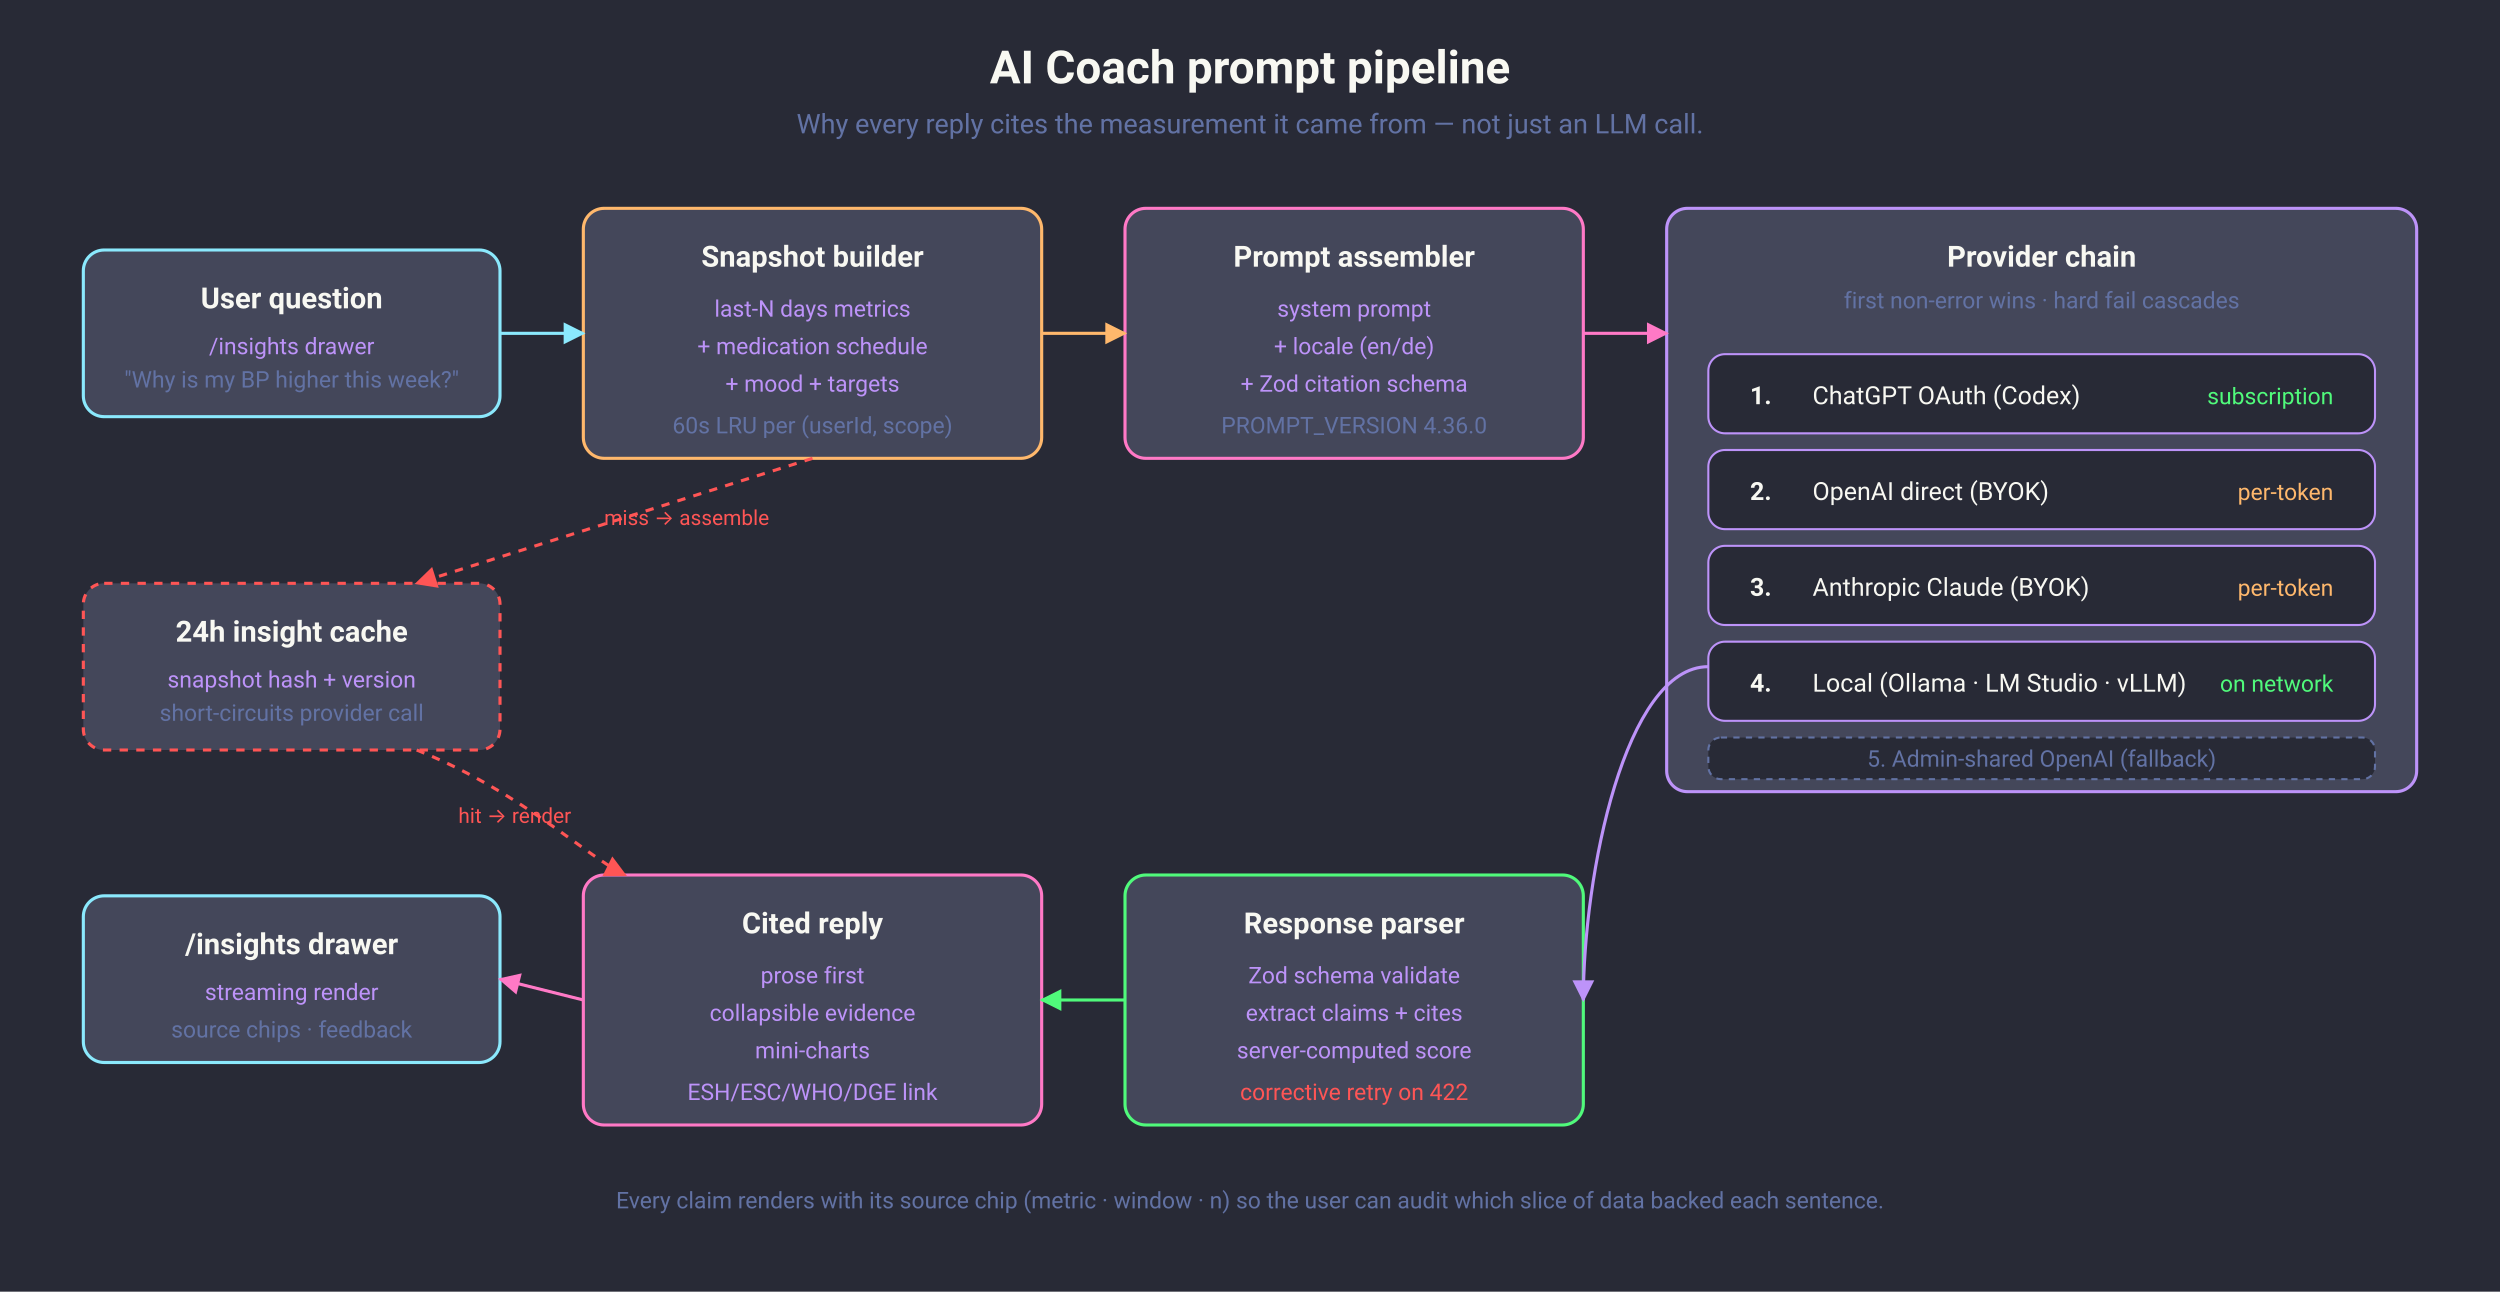
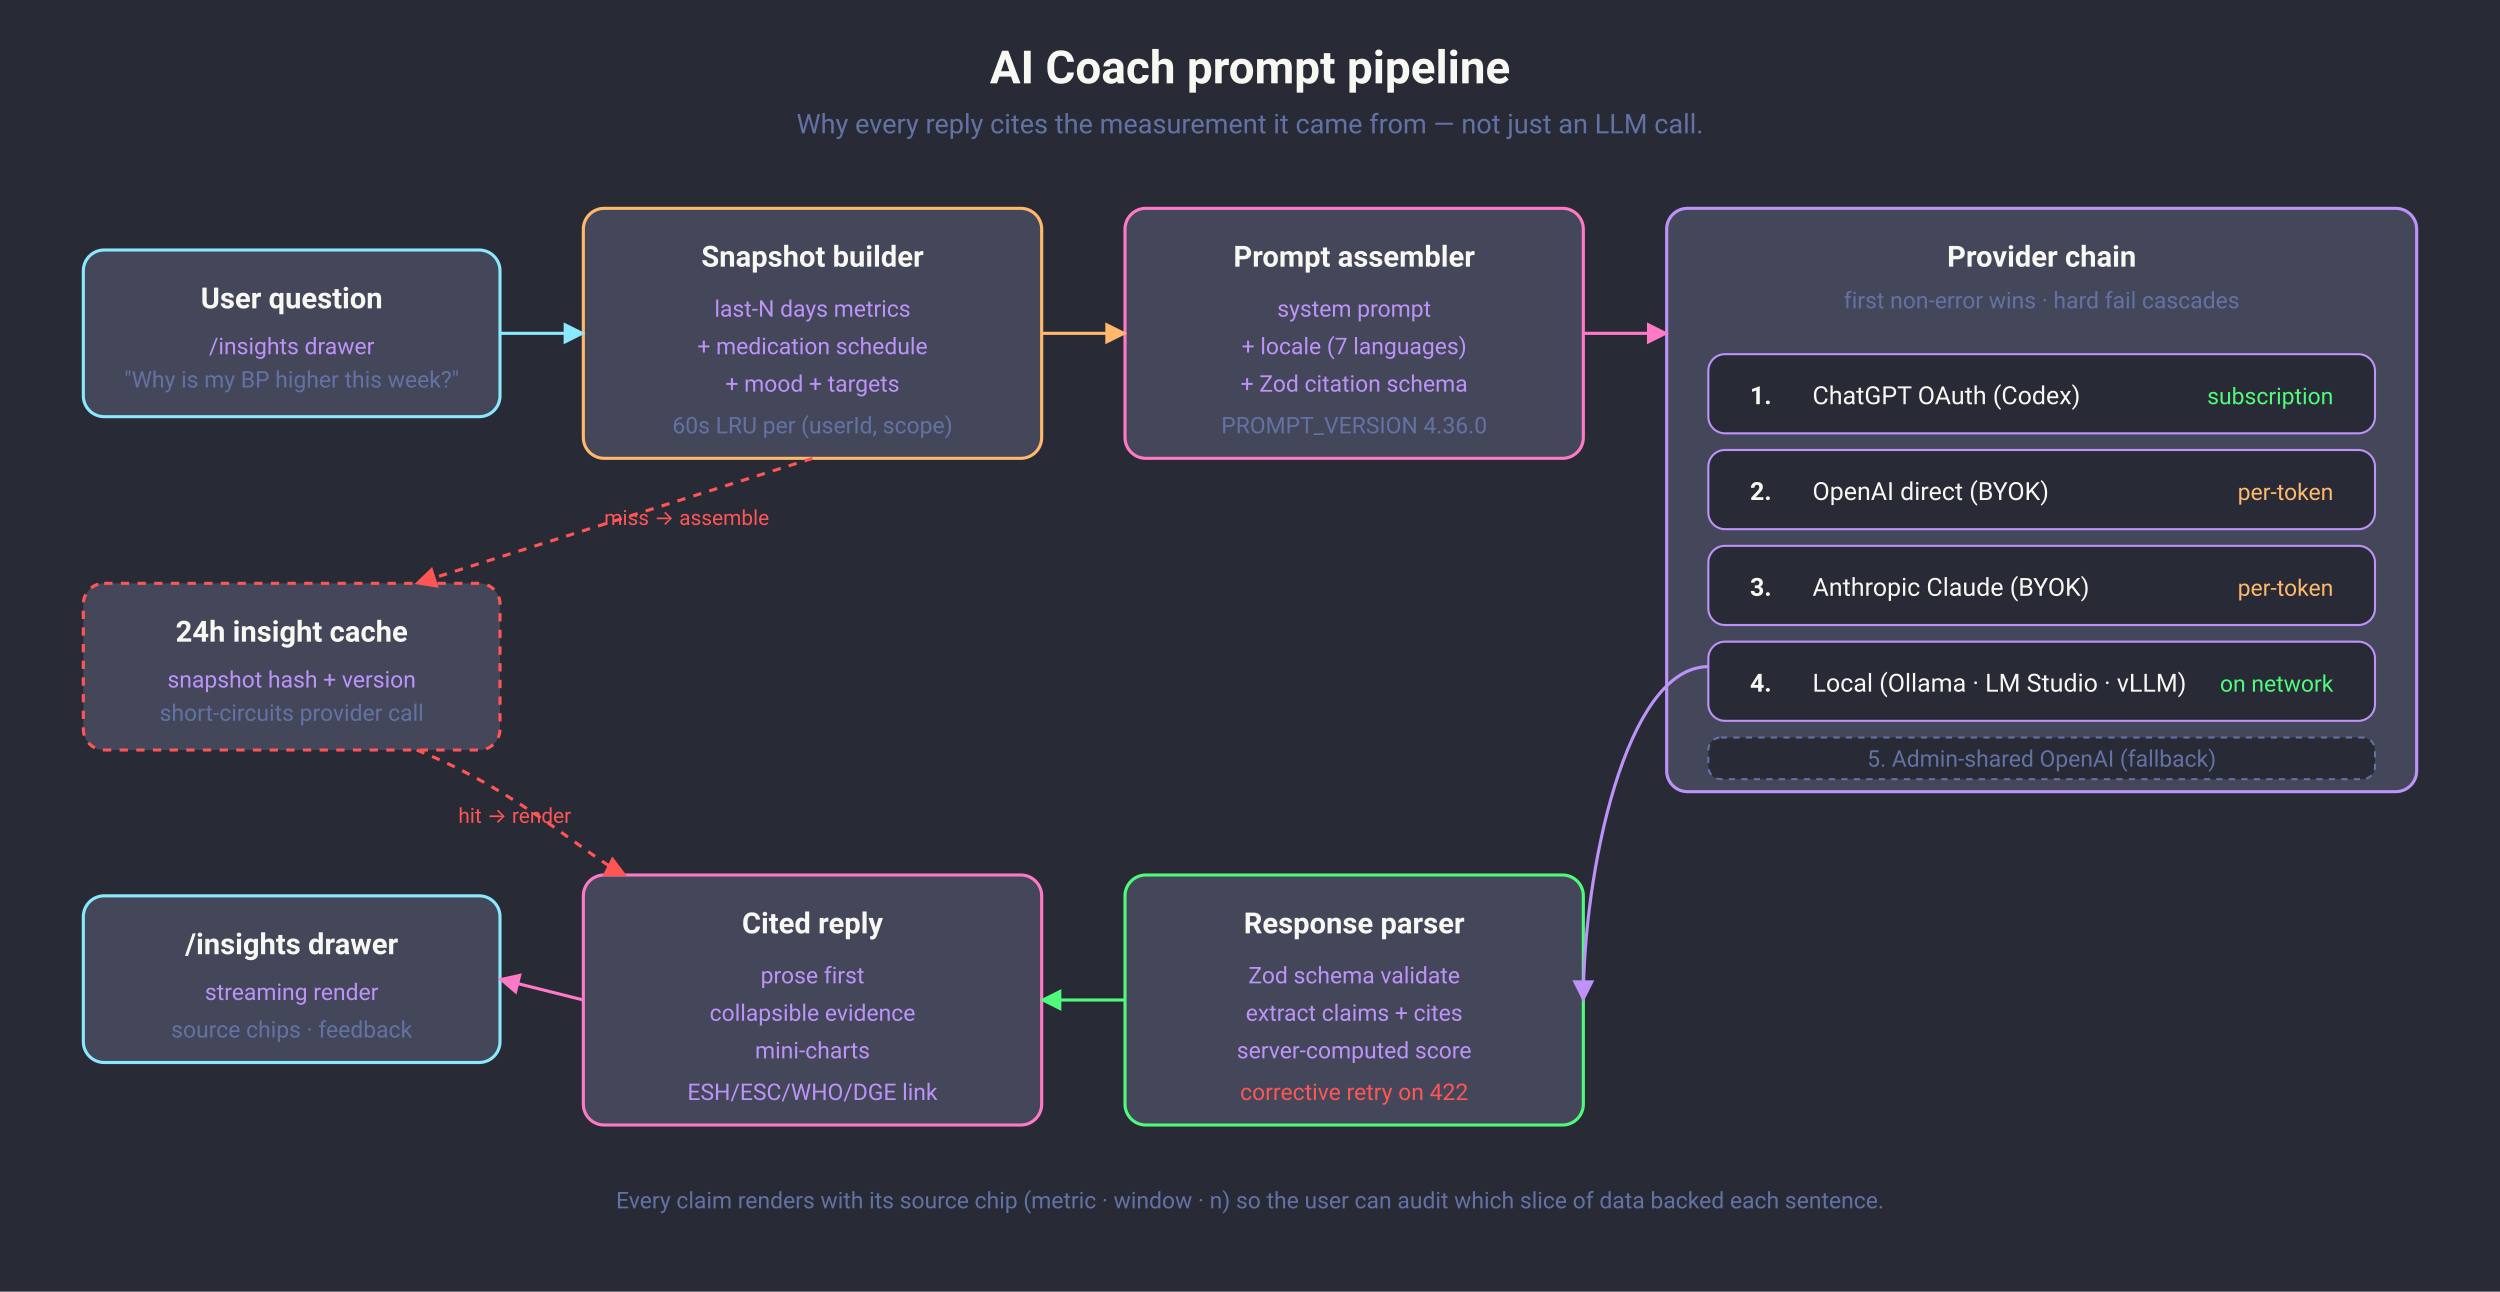
<svg xmlns="http://www.w3.org/2000/svg" viewBox="0 0 1200 620" font-family="ui-sans-serif, -apple-system, Segoe UI, Roboto, sans-serif" role="img" aria-labelledby="title desc">
  <rect x="0" y="0" width="1200" height="620" fill="#282a36" />
  <text x="600" y="40" fill="#f8f8f2" font-size="22" font-weight="700" text-anchor="middle">AI Coach prompt pipeline</text>
  <text x="600" y="64" fill="#6272a4" font-size="13" text-anchor="middle">Why every reply cites the measurement it came from — not just an LLM call.</text>
  <g>
    <rect x="40" y="120" width="200" height="80" rx="10" fill="#44475a" stroke="#8be9fd" stroke-width="1.5" />
    <text x="140" y="148" text-anchor="middle" fill="#f8f8f2" font-size="14" font-weight="600">User question</text>
    <text x="140" y="170" text-anchor="middle" fill="#bd93f9" font-size="11">/insights drawer</text>
    <text x="140" y="186" text-anchor="middle" fill="#6272a4" font-size="11">"Why is my BP higher this week?"</text>
  </g>
  <g>
    <rect x="280" y="100" width="220" height="120" rx="10" fill="#44475a" stroke="#ffb86c" stroke-width="1.5" />
    <text x="390" y="128" text-anchor="middle" fill="#f8f8f2" font-size="14" font-weight="600">Snapshot builder</text>
    <text x="390" y="152" text-anchor="middle" fill="#bd93f9" font-size="11">last-N days metrics</text>
    <text x="390" y="170" text-anchor="middle" fill="#bd93f9" font-size="11">+ medication schedule</text>
    <text x="390" y="188" text-anchor="middle" fill="#bd93f9" font-size="11">+ mood + targets</text>
    <text x="390" y="208" text-anchor="middle" fill="#6272a4" font-size="11">60s LRU per (userId, scope)</text>
  </g>
  <g>
    <rect x="540" y="100" width="220" height="120" rx="10" fill="#44475a" stroke="#ff79c6" stroke-width="1.5" />
    <text x="650" y="128" text-anchor="middle" fill="#f8f8f2" font-size="14" font-weight="600">Prompt assembler</text>
    <text x="650" y="152" text-anchor="middle" fill="#bd93f9" font-size="11">system prompt</text>
-     <text x="650" y="170" text-anchor="middle" fill="#bd93f9" font-size="11">+ locale (en/de)</text>
+     <text x="650" y="170" text-anchor="middle" fill="#bd93f9" font-size="11">+ locale (7 languages)</text>
    <text x="650" y="188" text-anchor="middle" fill="#bd93f9" font-size="11">+ Zod citation schema</text>
    <text x="650" y="208" text-anchor="middle" fill="#6272a4" font-size="11">PROMPT_VERSION 4.36.0</text>
  </g>
  <g>
    <rect x="800" y="100" width="360" height="280" rx="10" fill="#44475a" stroke="#bd93f9" stroke-width="1.5" />
    <text x="980" y="128" text-anchor="middle" fill="#f8f8f2" font-size="14" font-weight="600">Provider chain</text>
    <text x="980" y="148" text-anchor="middle" fill="#6272a4" font-size="11">first non-error wins · hard fail cascades</text>
    <g font-size="12" fill="#f8f8f2">
      <rect x="820" y="170" width="320" height="38" rx="8" fill="#282a36" stroke="#bd93f9" stroke-width="1" />
      <text x="840" y="194" font-weight="600">1.</text>
      <text x="870" y="194">ChatGPT OAuth (Codex)</text>
      <text x="1120" y="194" text-anchor="end" fill="#50fa7b" font-size="11">subscription</text>
      <rect x="820" y="216" width="320" height="38" rx="8" fill="#282a36" stroke="#bd93f9" stroke-width="1" />
      <text x="840" y="240" font-weight="600">2.</text>
      <text x="870" y="240">OpenAI direct (BYOK)</text>
      <text x="1120" y="240" text-anchor="end" fill="#ffb86c" font-size="11">per-token</text>
      <rect x="820" y="262" width="320" height="38" rx="8" fill="#282a36" stroke="#bd93f9" stroke-width="1" />
      <text x="840" y="286" font-weight="600">3.</text>
      <text x="870" y="286">Anthropic Claude (BYOK)</text>
      <text x="1120" y="286" text-anchor="end" fill="#ffb86c" font-size="11">per-token</text>
      <rect x="820" y="308" width="320" height="38" rx="8" fill="#282a36" stroke="#bd93f9" stroke-width="1" />
      <text x="840" y="332" font-weight="600">4.</text>
      <text x="870" y="332">Local (Ollama · LM Studio · vLLM)</text>
      <text x="1120" y="332" text-anchor="end" fill="#50fa7b" font-size="11">on network</text>
      <rect x="820" y="354" width="320" height="20" rx="6" fill="#282a36" stroke="#6272a4" stroke-width="1" stroke-dasharray="3 3" />
      <text x="980" y="368" text-anchor="middle" fill="#6272a4" font-size="11">5. Admin-shared OpenAI (fallback)</text>
    </g>
  </g>
  <g>
    <rect x="540" y="420" width="220" height="120" rx="10" fill="#44475a" stroke="#50fa7b" stroke-width="1.5" />
    <text x="650" y="448" text-anchor="middle" fill="#f8f8f2" font-size="14" font-weight="600">Response parser</text>
    <text x="650" y="472" text-anchor="middle" fill="#bd93f9" font-size="11">Zod schema validate</text>
    <text x="650" y="490" text-anchor="middle" fill="#bd93f9" font-size="11">extract claims + cites</text>
    <text x="650" y="508" text-anchor="middle" fill="#bd93f9" font-size="11">server-computed score</text>
    <text x="650" y="528" text-anchor="middle" fill="#ff5555" font-size="11">corrective retry on 422</text>
  </g>
  <g>
    <rect x="280" y="420" width="220" height="120" rx="10" fill="#44475a" stroke="#ff79c6" stroke-width="1.5" />
    <text x="390" y="448" text-anchor="middle" fill="#f8f8f2" font-size="14" font-weight="600">Cited reply</text>
    <text x="390" y="472" text-anchor="middle" fill="#bd93f9" font-size="11">prose first</text>
    <text x="390" y="490" text-anchor="middle" fill="#bd93f9" font-size="11">collapsible evidence</text>
    <text x="390" y="508" text-anchor="middle" fill="#bd93f9" font-size="11">mini-charts</text>
    <text x="390" y="528" text-anchor="middle" fill="#bd93f9" font-size="11">ESH/ESC/WHO/DGE link</text>
  </g>
  <g>
    <rect x="40" y="430" width="200" height="80" rx="10" fill="#44475a" stroke="#8be9fd" stroke-width="1.5" />
    <text x="140" y="458" text-anchor="middle" fill="#f8f8f2" font-size="14" font-weight="600">/insights drawer</text>
    <text x="140" y="480" text-anchor="middle" fill="#bd93f9" font-size="11">streaming render</text>
    <text x="140" y="498" text-anchor="middle" fill="#6272a4" font-size="11">source chips · feedback</text>
  </g>
  <g>
    <rect x="40" y="280" width="200" height="80" rx="10" fill="#44475a" stroke="#ff5555" stroke-width="1.5" stroke-dasharray="4 4" />
    <text x="140" y="308" text-anchor="middle" fill="#f8f8f2" font-size="14" font-weight="600">24h insight cache</text>
    <text x="140" y="330" text-anchor="middle" fill="#bd93f9" font-size="11">snapshot hash + version</text>
    <text x="140" y="346" text-anchor="middle" fill="#6272a4" font-size="11">short-circuits provider call</text>
  </g>
  <g stroke="#8be9fd" stroke-width="1.5" fill="none" marker-end="url(#a-c)">
    <path d="M240 160 L 280 160" />
  </g>
  <g stroke="#ffb86c" stroke-width="1.5" fill="none" marker-end="url(#a-o)">
    <path d="M500 160 L 540 160" />
  </g>
  <g stroke="#ff79c6" stroke-width="1.5" fill="none" marker-end="url(#a-p)">
    <path d="M760 160 L 800 160" />
  </g>
  <g stroke="#bd93f9" stroke-width="1.5" fill="none" marker-end="url(#a-pu)">
    <path d="M820 320 C 780 320, 760 420, 760 480" />
  </g>
  <g stroke="#50fa7b" stroke-width="1.5" fill="none" marker-end="url(#a-g)">
    <path d="M540 480 L 500 480" />
  </g>
  <g stroke="#ff79c6" stroke-width="1.5" fill="none" marker-end="url(#a-pi)">
    <path d="M280 480 L 240 470" />
  </g>
  <g stroke="#ff5555" stroke-width="1.5" stroke-dasharray="4 4" fill="none" marker-end="url(#a-r)">
    <path d="M390 220 L 200 280" />
    <path d="M200 360 C 250 380, 280 410, 300 420" />
  </g>
  <text x="220" y="395" fill="#ff5555" font-size="10">hit → render</text>
  <text x="290" y="252" fill="#ff5555" font-size="10">miss → assemble</text>
  <text x="600" y="580" fill="#6272a4" font-size="11" text-anchor="middle">Every claim renders with its source chip (metric · window · n) so the user can audit which slice of data backed each sentence.</text>
  <defs>
    <marker id="a-c" viewBox="0 0 10 10" refX="9" refY="5" markerWidth="7" markerHeight="7" orient="auto">
      <path d="M0,0 L10,5 L0,10 z" fill="#8be9fd" />
    </marker>
    <marker id="a-o" viewBox="0 0 10 10" refX="9" refY="5" markerWidth="7" markerHeight="7" orient="auto">
      <path d="M0,0 L10,5 L0,10 z" fill="#ffb86c" />
    </marker>
    <marker id="a-p" viewBox="0 0 10 10" refX="9" refY="5" markerWidth="7" markerHeight="7" orient="auto">
      <path d="M0,0 L10,5 L0,10 z" fill="#ff79c6" />
    </marker>
    <marker id="a-pu" viewBox="0 0 10 10" refX="9" refY="5" markerWidth="7" markerHeight="7" orient="auto">
      <path d="M0,0 L10,5 L0,10 z" fill="#bd93f9" />
    </marker>
    <marker id="a-g" viewBox="0 0 10 10" refX="9" refY="5" markerWidth="7" markerHeight="7" orient="auto">
      <path d="M0,0 L10,5 L0,10 z" fill="#50fa7b" />
    </marker>
    <marker id="a-pi" viewBox="0 0 10 10" refX="9" refY="5" markerWidth="7" markerHeight="7" orient="auto">
      <path d="M0,0 L10,5 L0,10 z" fill="#ff79c6" />
    </marker>
    <marker id="a-r" viewBox="0 0 10 10" refX="9" refY="5" markerWidth="7" markerHeight="7" orient="auto">
      <path d="M0,0 L10,5 L0,10 z" fill="#ff5555" />
    </marker>
  </defs>
</svg>
